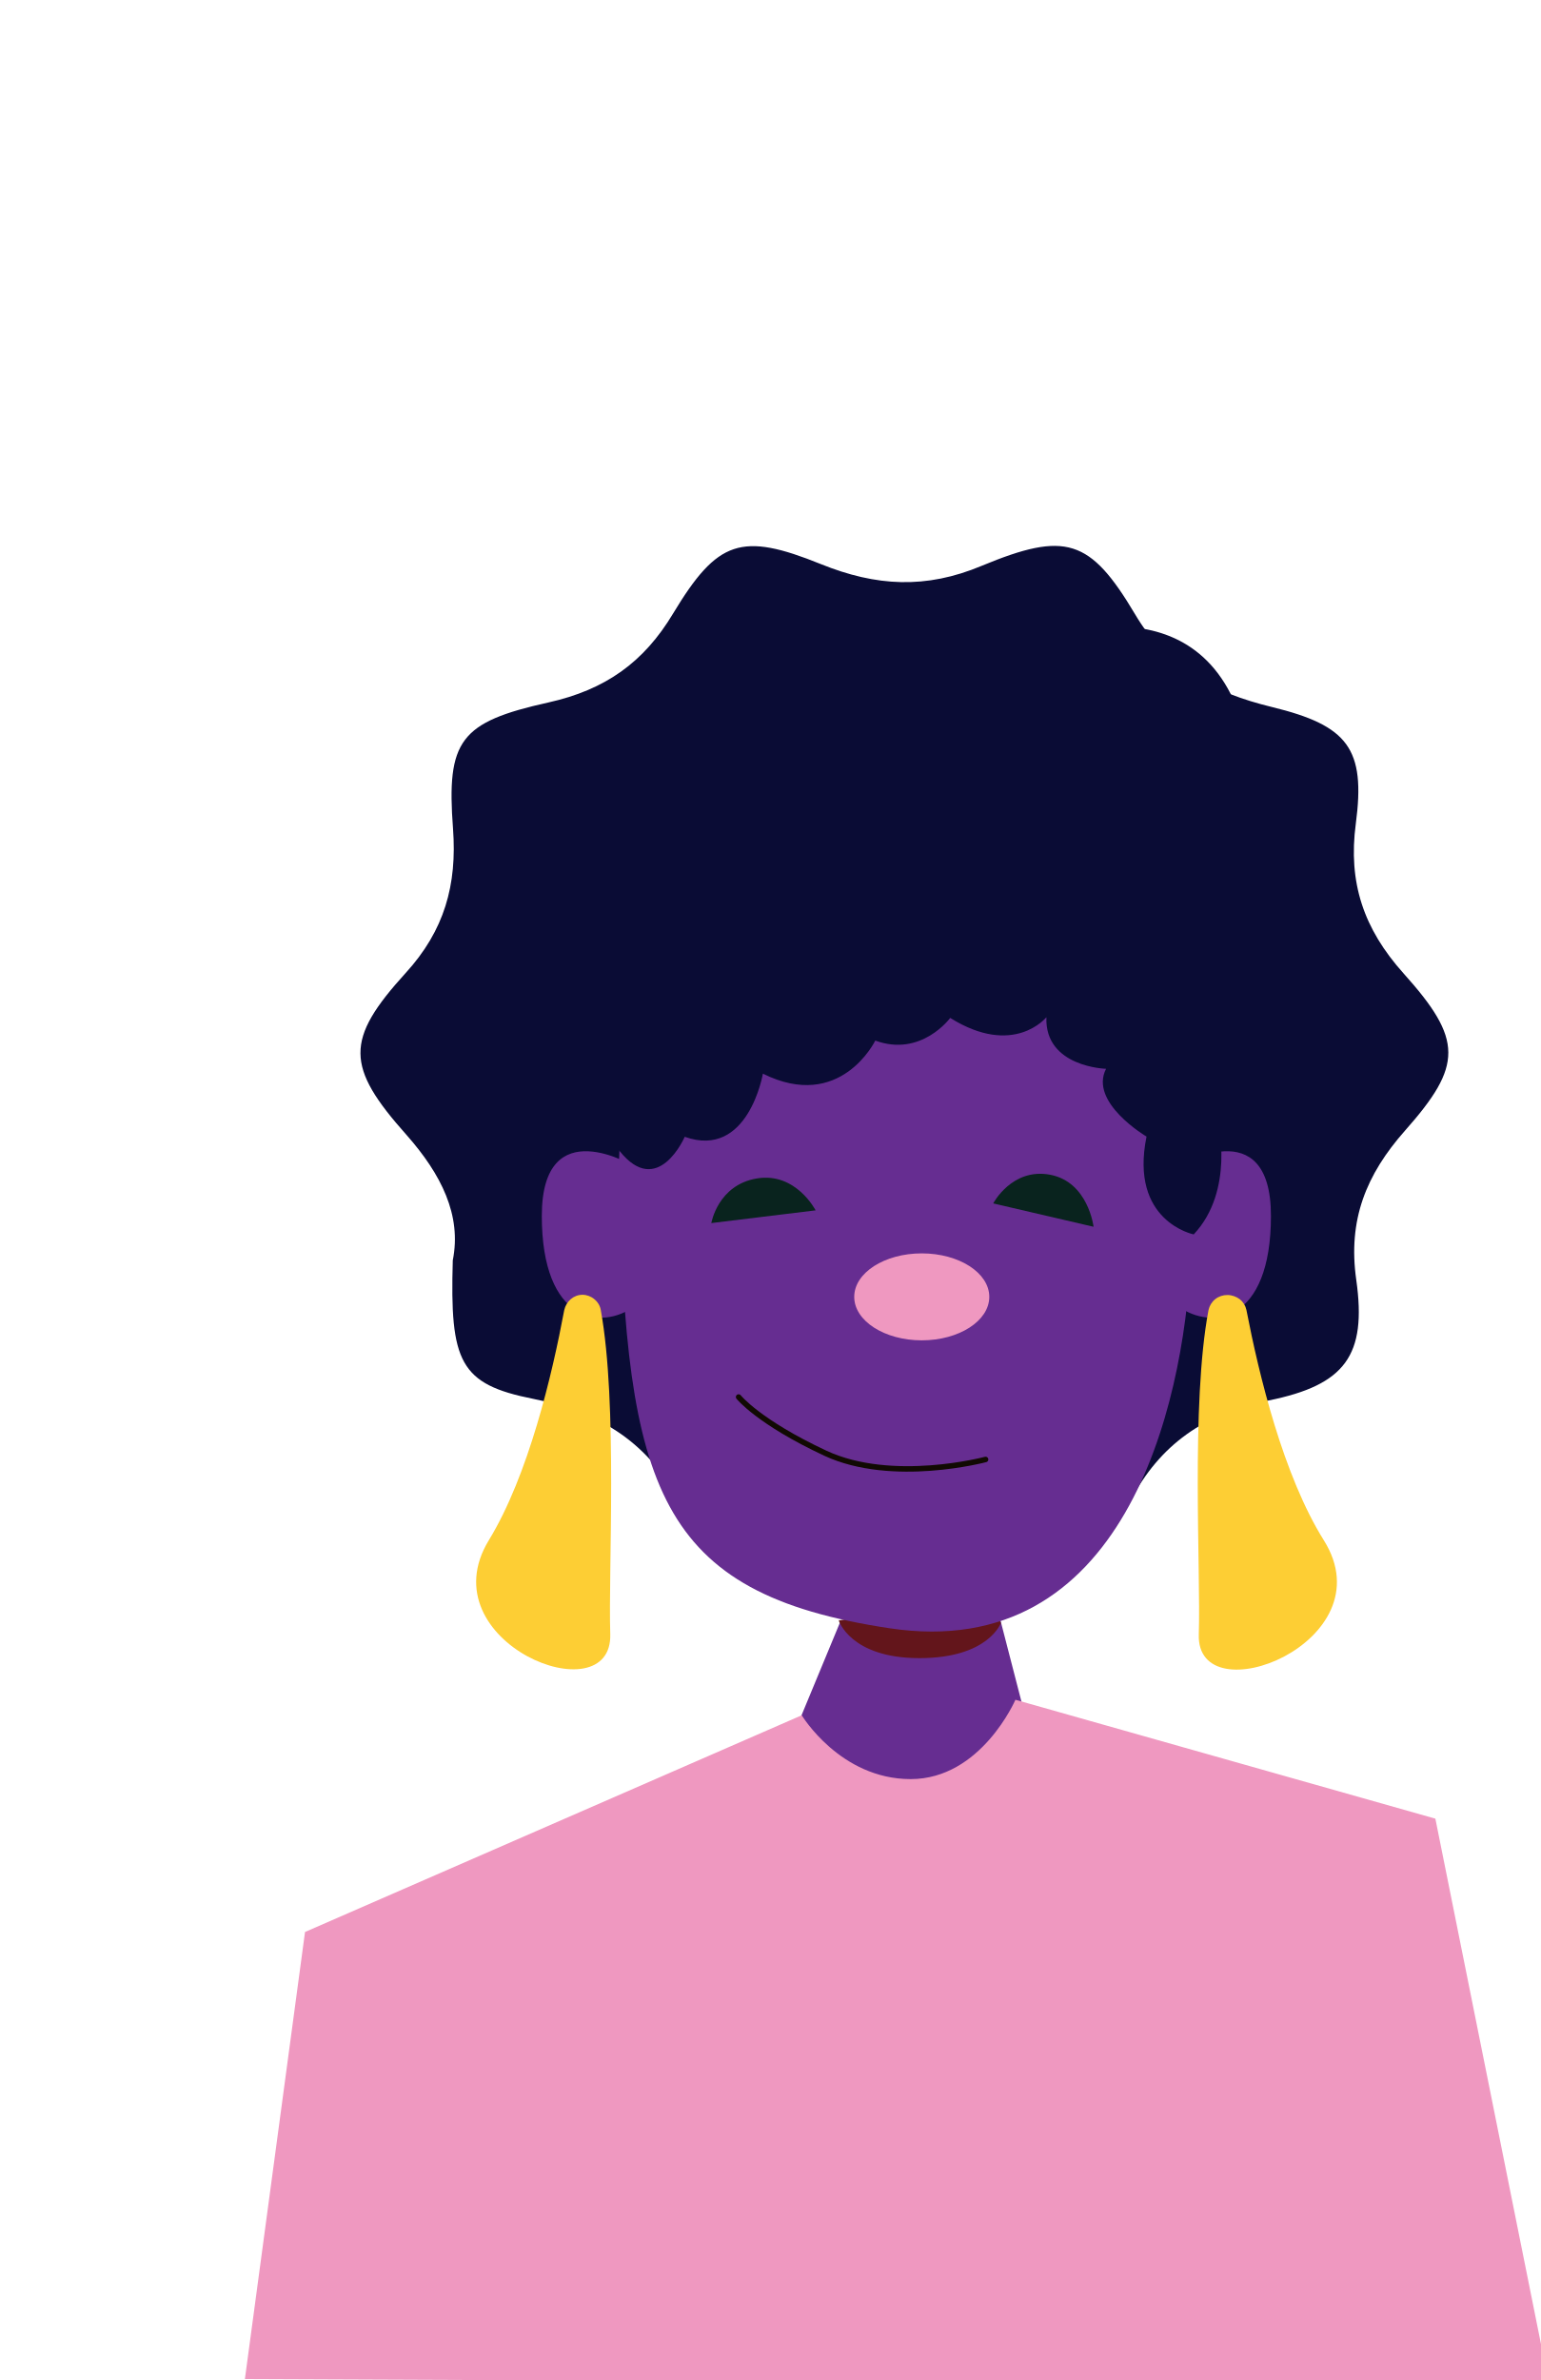
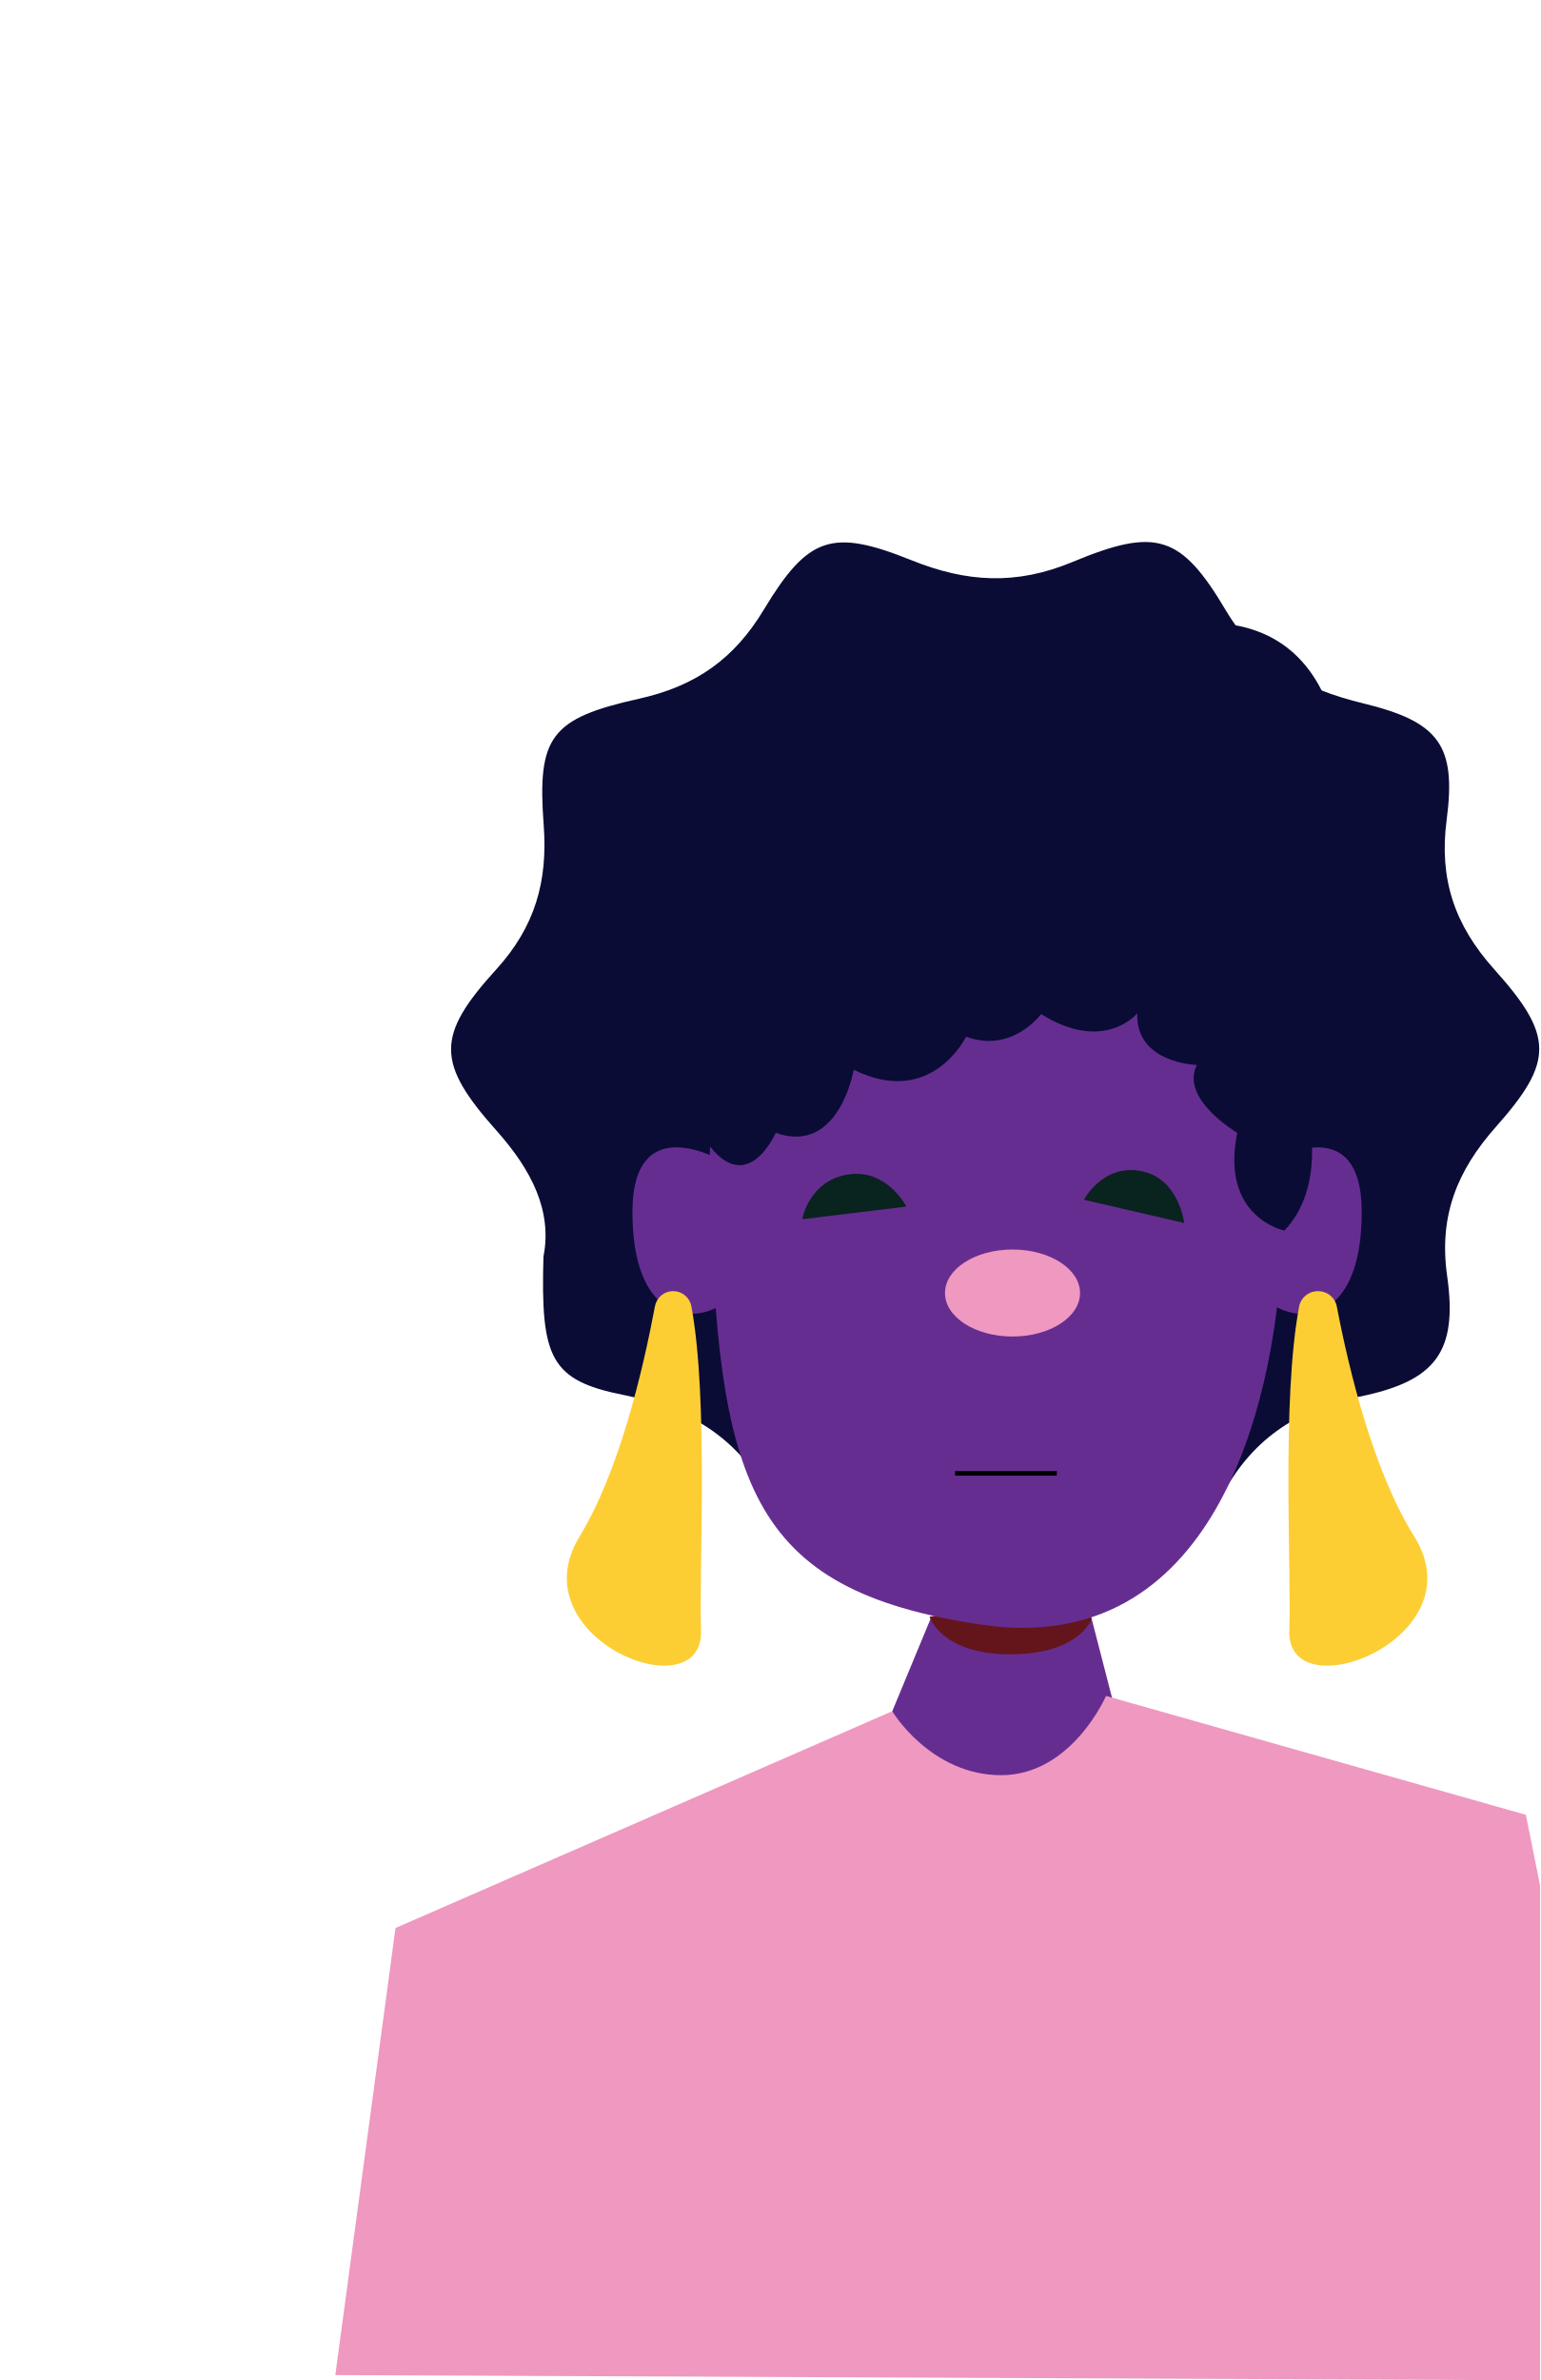
- <svg xmlns="http://www.w3.org/2000/svg" version="1.1" id="Capa_1" x="0px" y="0px" viewBox="0 0 666 1029" style="enable-background:new 0 0 666 1029;" xml:space="preserve">
-   <style type="text/css">
- 	.st0{fill:#0A0C35;}
- 	.st1{fill:#662D91;}
- 	.st2{fill:#63151B;}
- 	.st3{fill:#EF98C0;}
- 	.st4{fill:#09231E;}
- 	.st5{fill:none;stroke:#110A03;stroke-width:2.371;stroke-linecap:round;stroke-miterlimit:10;}
- 	.st6{fill:#FDCE34;}
- </style>
-   <path class="st0" d="M195.8,544.9c3.9-19.5-5-37.2-20-54.2c-26.4-29.6-26.6-41.2-0.4-70c16.8-18.4,22.3-38.1,20.5-62.4  c-2.9-38.2,3-46.1,41.3-54.6c24.6-5.5,41.2-17.3,53.9-38.5c19.2-31.8,29.5-35.2,63.9-21.3c23.8,9.6,45.3,10.9,69.6,0.7  c36.2-15,46.8-11.7,66.2,20.9c13.9,23.5,33.8,34,59.3,40.2c32.8,8,40.5,18,36.2,50.4c-3.4,25.5,3.4,45.5,20.6,64.7  c25.8,28.7,25.7,39.8,0.7,68c-16.9,19.1-24.8,38.7-21.1,64.6c4.6,32.6-4.8,45.4-37.9,52.1c-27.7,5.6-47,19-59.8,43.4  c-12.8,24.4-32.9,31.8-58.2,19.4c-27-13.1-52.6-13.3-79.7,0c-23.7,11.8-44.2,6.5-56.3-17.4c-13.4-26.5-34.3-40.2-64-46.1  C198.8,598.5,194.5,588.9,195.8,544.9z" />
-   <path class="st1" d="M509.4,504.4c0,0,40.2-24.8,40.2,21.3c0,46.1-25.7,49.7-40.2,39C494.8,553.9,509.4,504.4,509.4,504.4z" />
-   <path class="st1" d="M274.5,504.4c0,0-40.2-24.8-40.2,21.3c0,46.1,25.7,49.7,40.2,39C289.1,553.9,274.5,504.4,274.5,504.4z" />
-   <path class="st1" d="M363.4,701.1l-32.3,77.9h121.8l-22.4-86.7l-62.9,8.6L363.4,701.1z" />
-   <path class="st2" d="M432.8,701.7c0,0-5.3,15.2-35.2,15.2c-29.9,0-34.9-16.3-34.9-16.3S428.1,688.7,432.8,701.7z" />
-   <path class="st1" d="M450.6,367.8c-23.5-9.4-49.7-10-73.6-1.7c-41.8,13.9-111.6,51.1-109.3,144.3c3.2,132.9,16.2,178.5,117.1,193.6  s126.9-94.9,130.1-159.5C517.7,489.2,523,397.6,450.6,367.8z" />
-   <path class="st3" d="M439.1,734.9c0,0-14.8,34.3-45.3,34.3c-30.5,0-47.1-27.6-47.1-27.6l-214.8,93.7l-26,193.3l564,2.4l-49.2-244.7  L439.1,734.9z" />
-   <path class="st4" d="M352.7,523.3c0,0-8.5-16.6-25.4-13.8c-16.9,2.8-19.7,19.3-19.7,19.3" />
-   <path class="st4" d="M472.9,530.4c0,0-2.3-19.4-18.8-22.5c-16.5-3.1-24.6,12.4-24.6,12.4" />
-   <path class="st5" d="M426.2,631c0,0-40.3,10.8-69.3-2.7C328,614.8,319.4,604,319.4,604" />
-   <path class="st6" d="M522.6,566.4c0.4-1.8,1.4-3.5,2.9-4.7c1.5-1.2,3.3-1.8,5.3-1.8c1.9,0,3.8,0.7,5.3,1.8c1.5,1.2,2.5,2.8,2.9,4.7  c5.4,27.9,15.9,71.5,33.5,99.6c27.6,44.1-55.3,76.2-54.1,40.6C519.3,679.5,514.9,607,522.6,566.4z" />
-   <path class="st6" d="M259.8,566.4c-0.3-1.8-1.3-3.5-2.8-4.7c-1.4-1.2-3.3-1.9-5.1-1.9c-1.9,0-3.7,0.7-5.1,1.9  c-1.4,1.2-2.4,2.9-2.8,4.7c-5.2,27.9-15.5,71.5-32.6,99.5c-26.9,44.1,53.7,76.2,52.5,40.5C263,679.6,267.2,607,259.8,566.4z" />
-   <path class="st3" d="M398.6,579.5c16.1,0,29.2-8.4,29.2-18.8c0-10.4-13.1-18.8-29.2-18.8c-16.1,0-29.2,8.4-29.2,18.8  C369.4,571.1,382.5,579.5,398.6,579.5z" />
-   <path class="st0" d="M516.2,533.7c0,0-27.9-5.6-20.4-42.3c0,0-25-14.7-17.5-29.3c0,0-26.6-0.7-25.8-22.3c0,0-14.1,17.5-41.6,0.3  c0,0-12.5,17.1-32.4,9.8c0,0-15,31-48.6,14.3c0,0-6.3,37.1-33.8,27.3c0,0-11.6,26.9-28.2,6.1c-16.6-20.8-36.6-3.7-39.1-47.7  c0,0-42.4-31.8-7.5-70.9c0,0-13.4-63.8,37-67.3c0,0,38.8-56.8,94.5-19.2c0,0,30.9-51.1,89.4-12.9c0,0,71-32.7,93.5,28.5  c0,0,49,39.1,19.5,75.8c0,0,12.5,53-28.5,62c0,0,16,13.3,0,39.1C526.7,485,534,514.8,516.2,533.7z" />
+ <svg xmlns="http://www.w3.org/2000/svg" width="666" height="1029" viewBox="0 0 666 1029" fill="none">
+   <mask id="mask0_251_17256" style="mask-type:alpha" maskUnits="userSpaceOnUse" x="0" y="0" width="666" height="1029">
+     <rect width="666" height="1029" fill="#D9D9D9" />
+   </mask>
+   <g mask="url(#mask0_251_17256)">
+     <path d="M235.008 543.289C238.867 523.746 229.998 506.06 214.965 489.132C188.558 459.573 188.408 447.897 214.614 419.096C231.401 400.653 236.938 380.988 235.109 356.731C232.253 318.5 238.09 310.61 276.373 302.085C301.001 296.613 317.587 284.741 330.315 263.561C349.481 231.805 359.828 228.409 394.203 242.236C417.954 251.811 439.475 253.106 463.853 242.944C500.006 227.896 510.68 231.219 530.072 263.855C544.002 287.306 563.92 297.859 589.375 304.063C622.196 312.051 629.862 322.067 625.578 354.508C622.221 380.035 628.985 399.969 646.223 419.169C672.003 447.872 671.928 458.987 646.899 487.177C629.988 506.231 622.121 525.896 625.803 551.741C630.413 584.304 621.018 597.129 587.871 603.846C560.136 609.465 540.845 622.852 528.092 647.28C515.34 671.708 495.146 679.036 469.866 666.676C442.908 653.607 417.253 653.387 390.169 666.676C366.443 678.475 345.999 673.198 333.847 649.234C320.418 622.778 299.498 609.074 269.859 603.162C238.015 596.86 233.756 587.26 235.008 543.289Z" fill="#0A0C35" />
+     <path d="M548.609 502.736C548.609 502.736 588.857 477.904 588.857 524.039C588.857 570.173 563.174 573.727 548.609 562.991C534.044 552.255 548.609 502.736 548.609 502.736Z" fill="#662D91" />
+     <path d="M313.734 502.736C313.734 502.736 273.485 477.904 273.485 524.039C273.485 570.173 299.169 573.727 313.734 562.991C328.299 552.255 313.734 502.736 313.734 502.736Z" fill="#662D91" />
+     <path d="M402.583 699.485L370.266 777.414H492.076L469.703 690.719L406.759 699.316L402.583 699.485Z" fill="#662D91" />
+     <path d="M472.053 700.018C472.053 700.018 466.792 715.255 436.874 715.255C406.957 715.255 401.97 698.996 401.97 698.996C401.97 698.996 467.341 687.08 472.053 700.018Z" fill="#63151B" />
+     <path d="M489.766 366.19C466.268 356.771 440.108 356.166 416.192 364.49C374.366 378.388 304.623 415.549 306.912 508.746C310.146 641.642 323.159 687.205 424.004 702.385C524.849 717.565 550.9 607.463 554.135 542.925C556.921 487.603 562.221 396.007 489.766 366.19Z" fill="#662D91" />
+     <path d="M478.284 733.25C478.284 733.25 463.46 767.506 432.939 767.506C402.419 767.506 385.823 739.857 385.823 739.857L171.029 833.573L145 1026.88L709 1029.32L659.837 784.635L478.284 733.25Z" fill="#EF98C0" />
+     <path d="M391.959 521.659C391.959 521.659 383.494 505.067 366.59 507.82C349.686 510.573 346.905 527.141 346.905 527.141" fill="#09231E" />
+     <path d="M512.1 528.778C512.1 528.778 509.838 509.365 493.331 506.282C476.824 503.2 468.715 518.715 468.715 518.715" fill="#09231E" />
+     <path d="M561.818 564.746C562.183 562.909 563.193 561.253 564.675 560.063C566.156 558.872 568.016 558.221 569.936 558.221C571.856 558.221 573.716 558.872 575.197 560.063C576.679 561.253 577.688 562.909 578.053 564.746C583.406 592.664 593.987 636.232 611.579 664.321C639.224 708.403 556.29 740.509 557.521 704.876C558.501 677.913 554.128 605.35 561.818 564.746Z" fill="#FDCE34" />
+     <path d="M298.977 564.787C298.635 562.942 297.661 561.276 296.221 560.077C294.782 558.877 292.97 558.221 291.098 558.221C289.226 558.221 287.414 558.877 285.975 560.077C284.535 561.276 283.561 562.942 283.219 564.787C277.991 592.698 267.731 636.254 250.606 664.336C223.733 708.406 304.351 740.503 303.154 704.88C302.226 677.924 306.452 605.38 298.977 564.787Z" fill="#FDCE34" />
+     <path d="M437.845 577.851C453.972 577.851 467.046 569.429 467.046 559.04C467.046 548.651 453.972 540.229 437.845 540.229C421.717 540.229 408.644 548.651 408.644 559.04C408.644 569.429 421.717 577.851 437.845 577.851Z" fill="#EF98C0" />
+     <path d="M555.442 532.049C555.442 532.049 527.548 526.451 535.033 489.784C535.033 489.784 510.083 475.116 517.568 460.449C517.568 460.449 490.947 459.741 491.795 438.107C491.795 438.107 477.648 455.56 450.203 438.449C450.203 438.449 437.728 455.56 417.768 448.227C417.768 448.227 402.798 479.199 369.191 462.503C369.191 462.503 362.878 499.562 335.433 489.784C335.433 489.784 323.832 516.673 307.19 495.895C290.548 475.116 270.563 492.228 268.068 448.227C268.068 448.227 225.653 416.448 260.583 377.336C260.583 377.336 247.185 313.584 297.559 310.015C297.559 310.015 336.357 253.253 392.045 290.85C392.045 290.85 422.958 239.735 481.491 277.992C481.491 277.992 552.498 245.333 574.953 306.446C574.953 306.446 623.905 345.558 594.439 382.225C594.439 382.225 606.914 435.271 565.971 444.193C565.971 444.193 581.939 457.467 565.971 483.306C565.872 483.403 573.257 513.202 555.442 532.049Z" fill="#0A0C35" />
+   </g>
+   <path d="M413 637H457" stroke="black" stroke-width="2" />
</svg>
